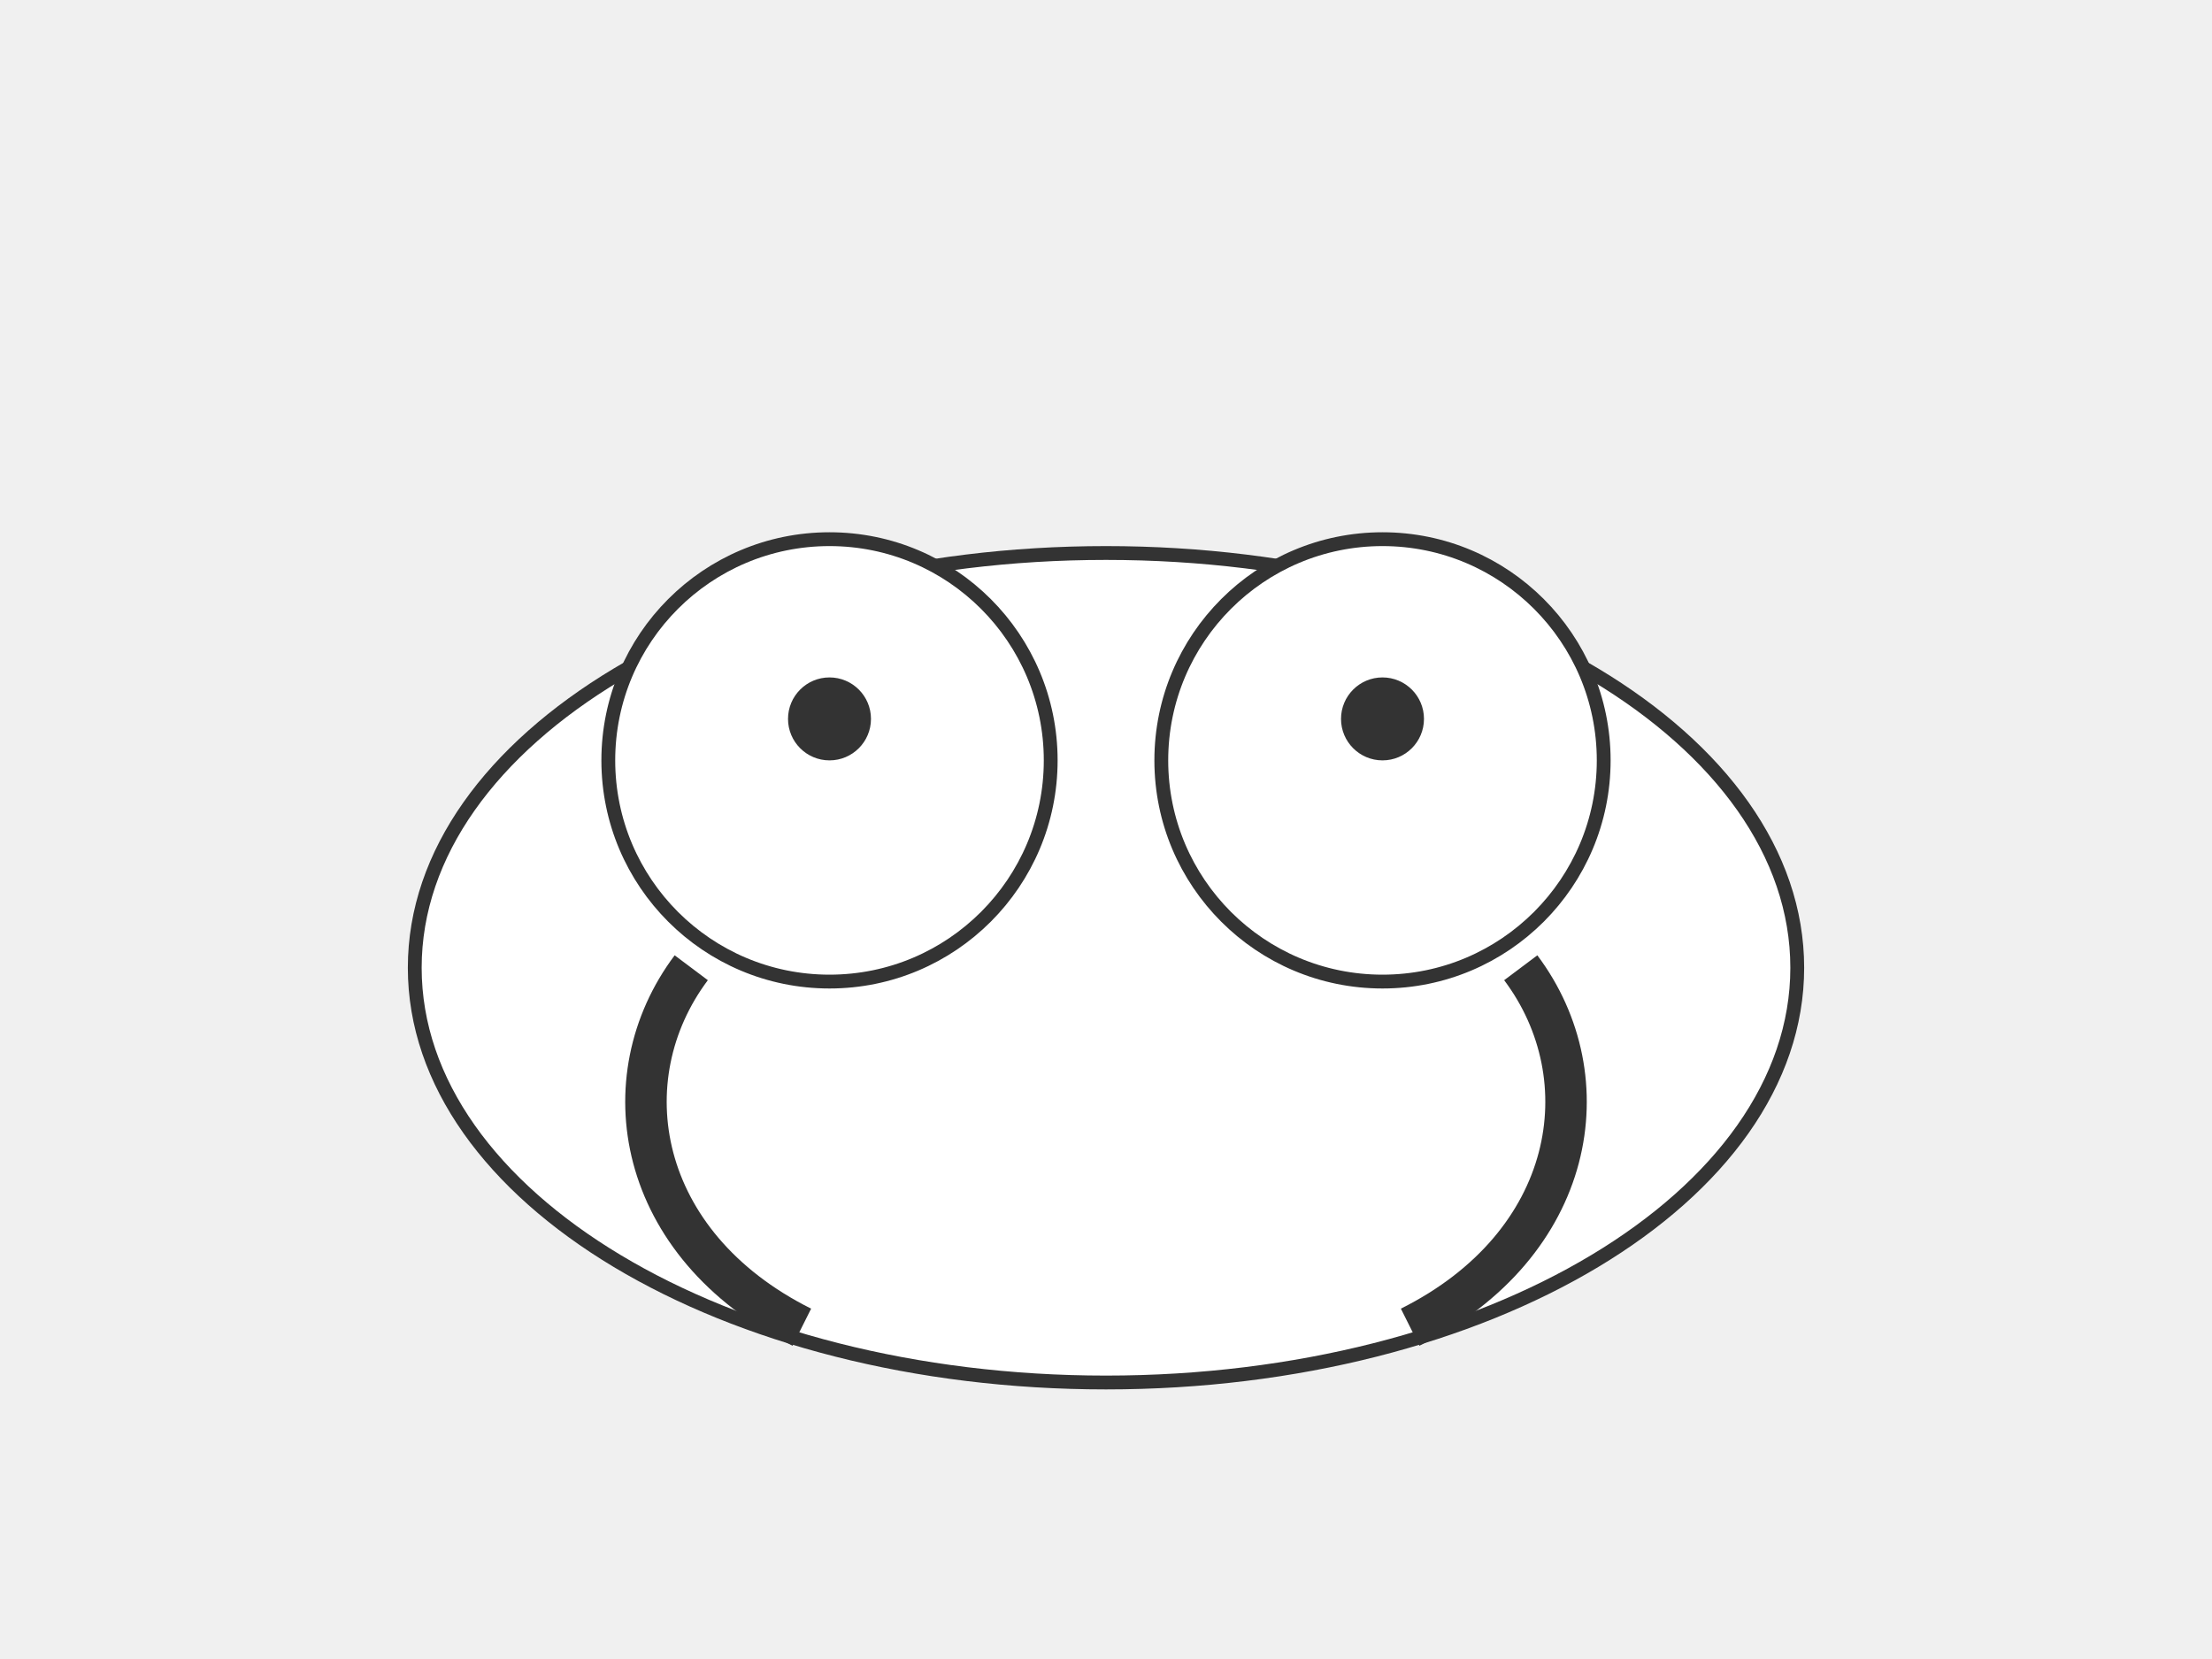
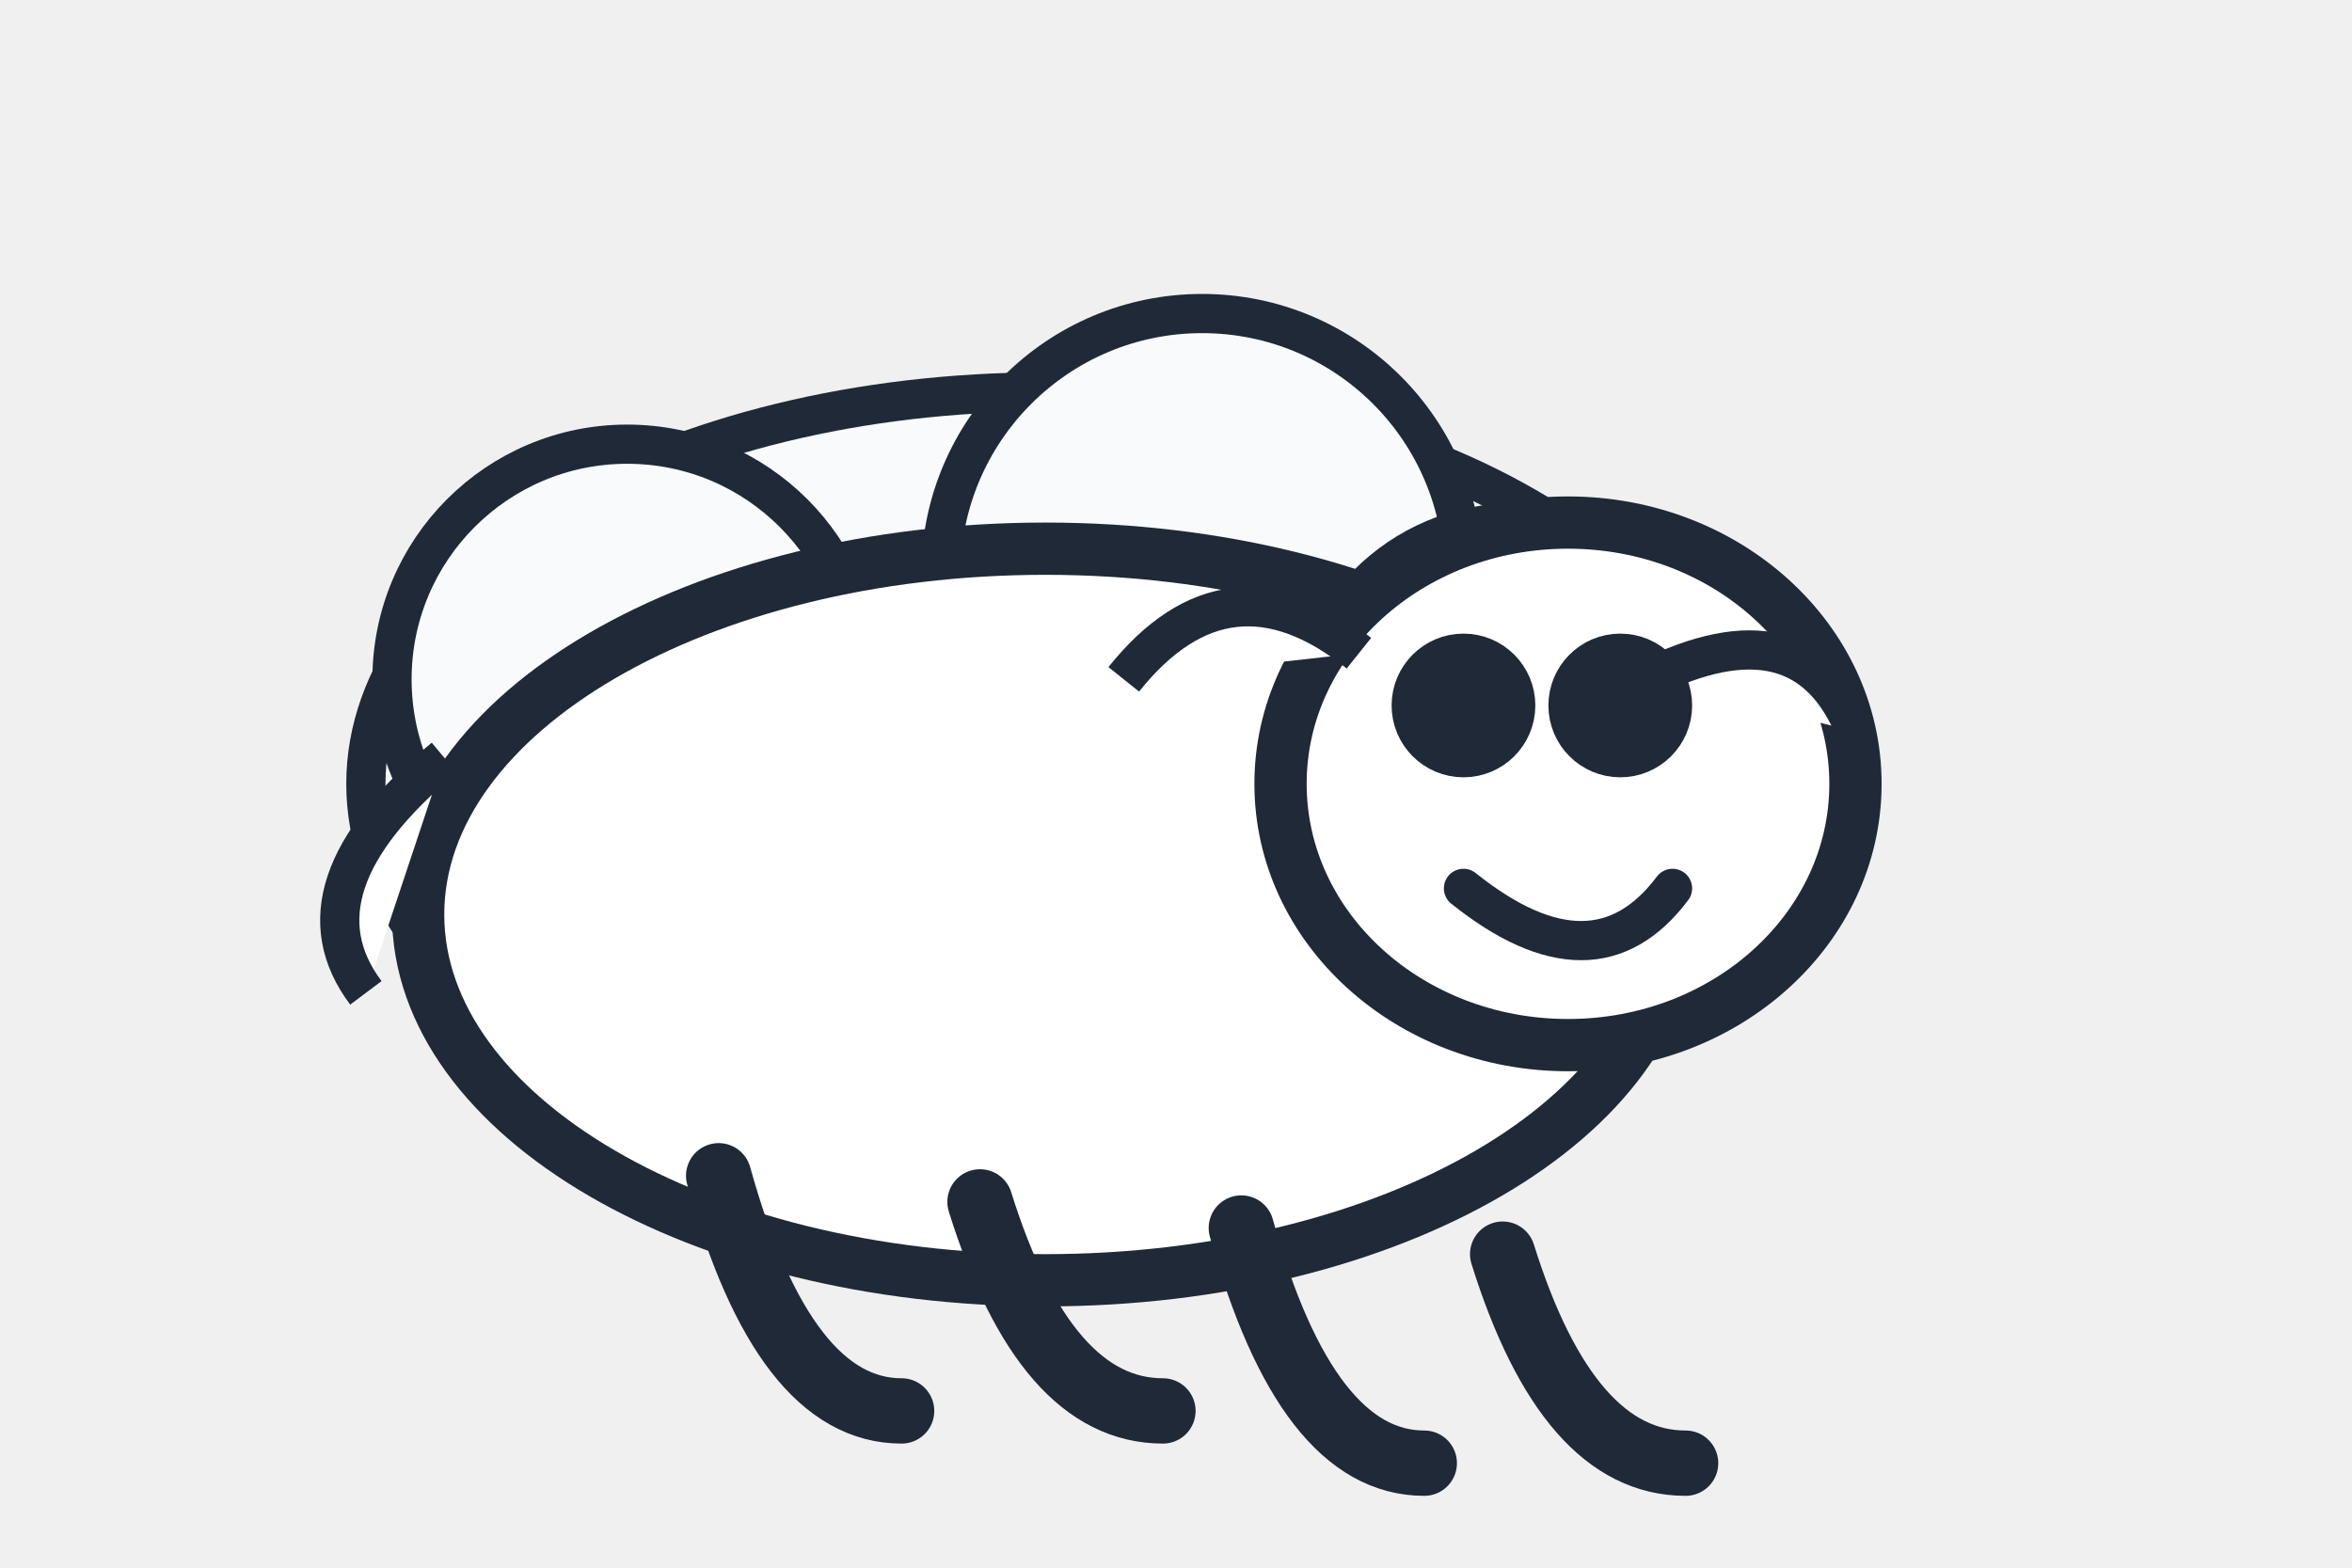
- <svg xmlns="http://www.w3.org/2000/svg" width="160" height="120" viewBox="0 0 160 120">
-   <g fill="none" fill-rule="evenodd">
-     <ellipse cx="80" cy="70" rx="50" ry="30" fill="#fff" stroke="#333" />
-     <circle cx="60" cy="55" r="16" fill="#fff" stroke="#333" />
-     <circle cx="100" cy="55" r="16" fill="#fff" stroke="#333" />
-     <circle cx="60" cy="52" r="3" fill="#333" />
-     <circle cx="100" cy="52" r="3" fill="#333" />
-     <path d="M50 70c-6 8-4 20 8 26" stroke="#333" stroke-width="3" fill="none" />
-     <path d="M110 70c6 8 4 20-8 26" stroke="#333" stroke-width="3" fill="none" />
+ <svg xmlns="http://www.w3.org/2000/svg" width="180" height="120" viewBox="0 0 180 120">
+   <defs>
+     <style>
+       .fur { fill:#f8fafc; stroke:#1f2937; stroke-width:3; }
+       .body { fill:#ffffff; stroke:#1f2937; stroke-width:4; }
+       .head { fill:#ffffff; stroke:#1f2937; stroke-width:4; }
+       .eye { fill:#1f2937; }
+       .ear { fill:#ffffff; stroke:#1f2937; stroke-width:3; }
+       .leg { fill:none; stroke:#1f2937; stroke-width:5; stroke-linecap:round; }
+       .tail { fill:#ffffff; stroke:#1f2937; stroke-width:3; }
+       .sheep-body, .sheep-fur, .sheep-head, .sheep-tail { animation: bob 1.2s ease-in-out infinite; transform-box: fill-box; transform-origin: center bottom; }
+       .leg1, .leg3 { animation: step1 1.2s ease-in-out infinite; transform-box: fill-box; transform-origin: 45px 98px; }
+       .leg2, .leg4 { animation: step2 1.2s ease-in-out infinite; transform-box: fill-box; transform-origin: 95px 98px; }
+       .head { animation-delay: .06s; }
+       .tail { animation-delay: .12s; }
+       @keyframes bob { 0%,100% { transform: translateY(0); } 50% { transform: translateY(-3px); } }
+       @keyframes step1 { 0%,100% { transform: translateY(0) rotate(0deg); } 25% { transform: translateY(-5px) rotate(-12deg); } 50% { transform: translateY(0) rotate(0deg); } 75% { transform: translateY(-2px) rotate(6deg); } }
+       @keyframes step2 { 0%,100% { transform: translateY(0) rotate(0deg); } 25% { transform: translateY(-2px) rotate(6deg); } 50% { transform: translateY(0) rotate(0deg); } 75% { transform: translateY(-5px) rotate(-12deg); } }
+     </style>
+   </defs>
+   <g>
+     <ellipse class="fur sheep-fur" cx="80" cy="60" rx="52" ry="30" />
+     <circle class="fur sheep-fur" cx="48" cy="52" r="18" />
+     <circle class="fur sheep-fur" cx="92" cy="44" r="20" />
+     <circle class="fur sheep-fur" cx="116" cy="56" r="16" />
+     <ellipse class="body sheep-body" cx="80" cy="70" rx="48" ry="28" />
+     <path class="tail sheep-tail" d="M34 58 q-12 10 -6 18" />
+     <g class="head sheep-head">
+       <ellipse cx="120" cy="60" rx="22" ry="20" />
+       <path class="ear" d="M104 50 q-10 -8 -18 2" />
+       <path class="ear" d="M126 52 q12 -6 16 4" />
+       <circle class="eye" cx="112" cy="54" r="3.5" />
+       <circle class="eye" cx="124" cy="54" r="3.5" />
+       <path d="M112 68 q10 8 16 0" fill="none" stroke="#1f2937" stroke-width="3" stroke-linecap="round" />
+     </g>
+     <g class="leg1">
+       <path class="leg" d="M55 90 q5 18 14 18" />
+     </g>
+     <g class="leg2">
+       <path class="leg" d="M75 92 q5 16 14 16" />
+     </g>
+     <g class="leg3">
+       <path class="leg" d="M95 94 q5 18 14 18" />
+     </g>
+     <g class="leg4">
+       <path class="leg" d="M115 96 q5 16 14 16" />
+     </g>
  </g>
</svg>
